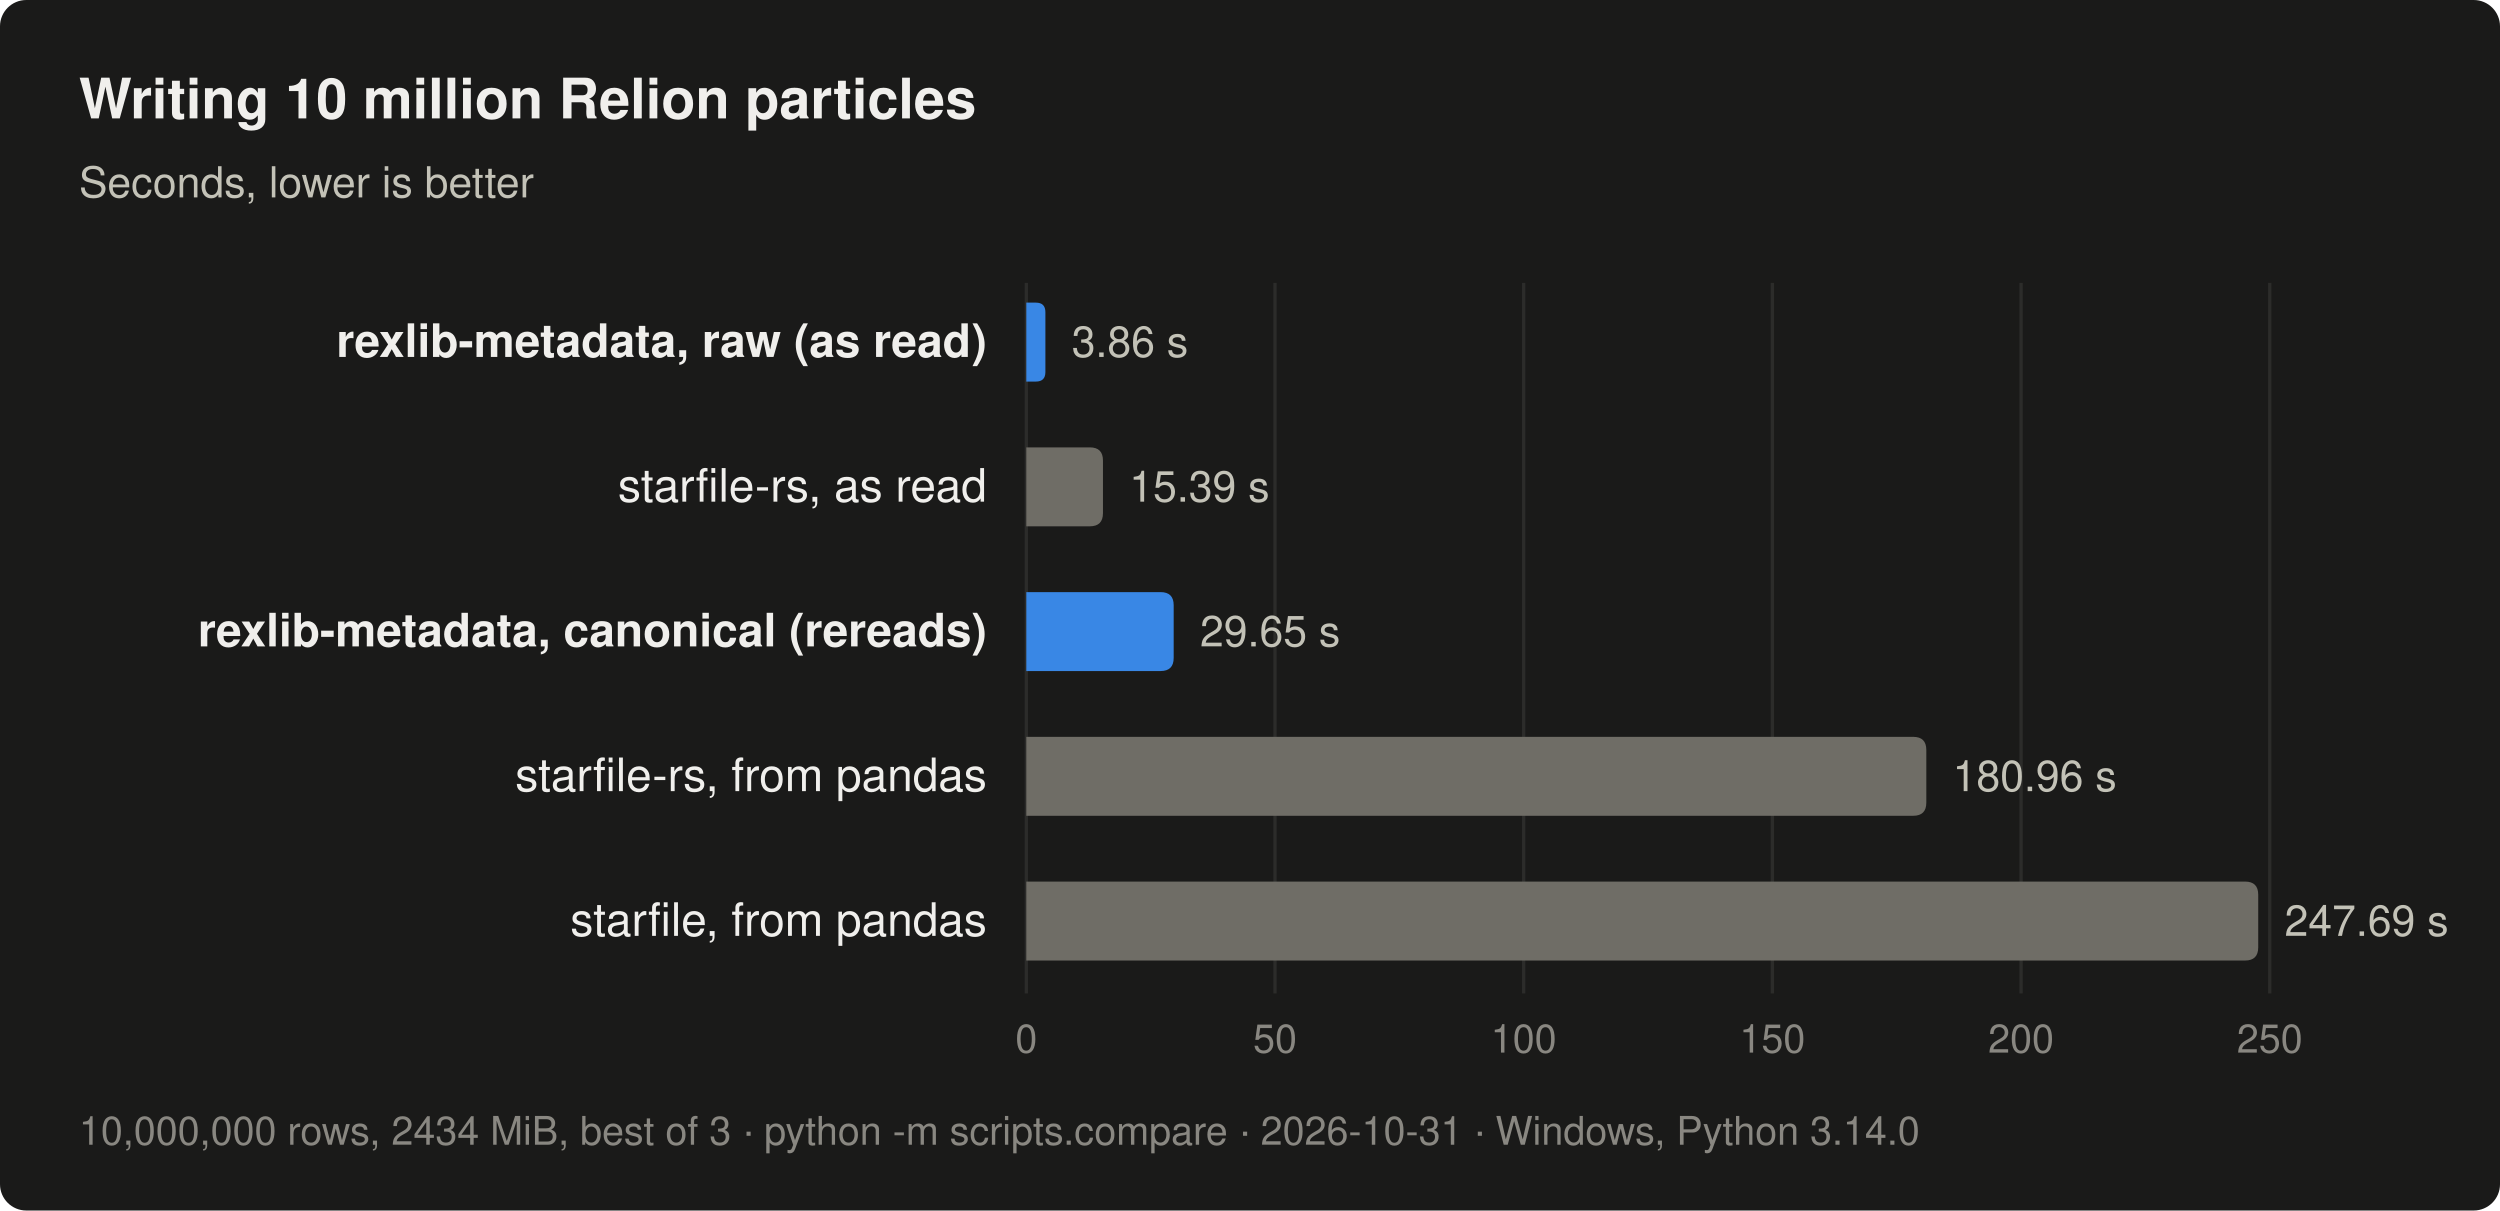
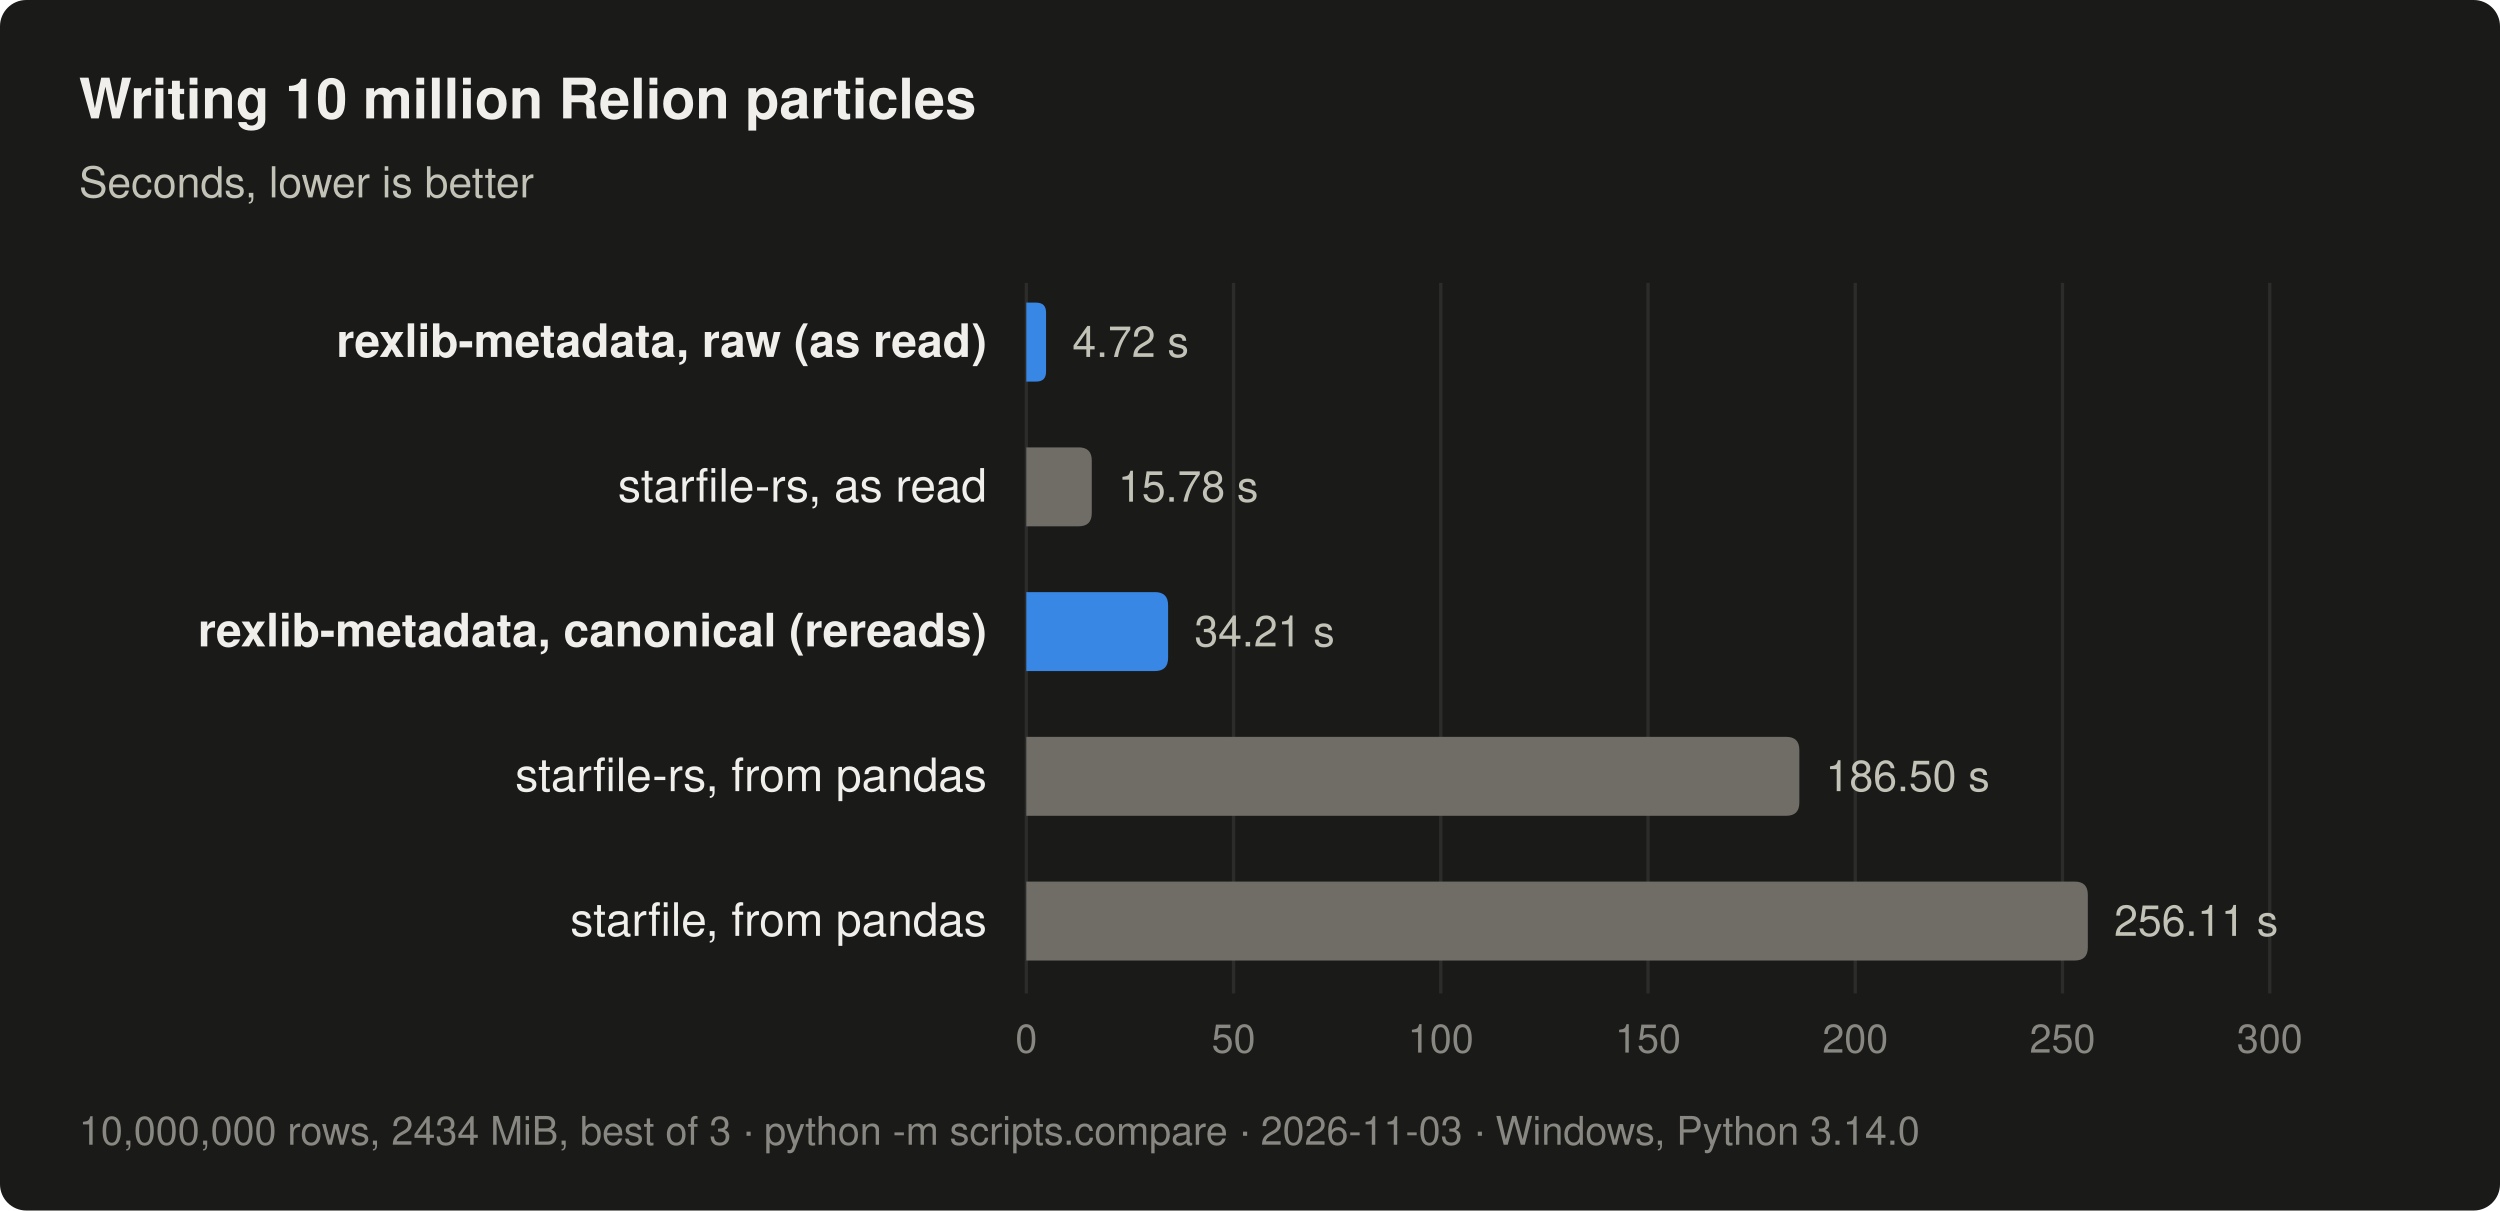
<svg xmlns="http://www.w3.org/2000/svg" width="760" height="368" viewBox="0 0 760 368" role="img" aria-label="Writing 10 million Relion particles">
  <rect width="760" height="368" rx="8" fill="#1a1a19" />
  <text x="24.0" y="36.0" fill="#f0efec" font-size="17" font-weight="600" text-anchor="start" font-family="-apple-system, Segoe UI, Helvetica, Arial, sans-serif">Writing 10 million Relion particles</text>
  <text x="24.0" y="60.0" fill="#c3c2b7" font-size="13" font-weight="400" text-anchor="start" font-family="-apple-system, Segoe UI, Helvetica, Arial, sans-serif">Seconds, lower is better</text>
  <line x1="312.0" y1="86" x2="312.0" y2="302.0" stroke="#2c2c2a" stroke-width="1" />
  <text x="312.0" y="320.0" fill="#898781" font-size="12" font-weight="400" text-anchor="middle" font-family="-apple-system, Segoe UI, Helvetica, Arial, sans-serif">0</text>
-   <line x1="387.6" y1="86" x2="387.6" y2="302.0" stroke="#2c2c2a" stroke-width="1" />
-   <text x="387.6" y="320.0" fill="#898781" font-size="12" font-weight="400" text-anchor="middle" font-family="-apple-system, Segoe UI, Helvetica, Arial, sans-serif">50</text>
-   <line x1="463.2" y1="86" x2="463.2" y2="302.0" stroke="#2c2c2a" stroke-width="1" />
-   <text x="463.2" y="320.0" fill="#898781" font-size="12" font-weight="400" text-anchor="middle" font-family="-apple-system, Segoe UI, Helvetica, Arial, sans-serif">100</text>
-   <line x1="538.8" y1="86" x2="538.8" y2="302.0" stroke="#2c2c2a" stroke-width="1" />
-   <text x="538.8" y="320.0" fill="#898781" font-size="12" font-weight="400" text-anchor="middle" font-family="-apple-system, Segoe UI, Helvetica, Arial, sans-serif">150</text>
-   <line x1="614.4" y1="86" x2="614.4" y2="302.0" stroke="#2c2c2a" stroke-width="1" />
-   <text x="614.4" y="320.0" fill="#898781" font-size="12" font-weight="400" text-anchor="middle" font-family="-apple-system, Segoe UI, Helvetica, Arial, sans-serif">200</text>
+   <line x1="375.0" y1="86" x2="375.0" y2="302.0" stroke="#2c2c2a" stroke-width="1" />
+   <text x="375.0" y="320.0" fill="#898781" font-size="12" font-weight="400" text-anchor="middle" font-family="-apple-system, Segoe UI, Helvetica, Arial, sans-serif">50</text>
+   <line x1="438.0" y1="86" x2="438.0" y2="302.0" stroke="#2c2c2a" stroke-width="1" />
+   <text x="438.0" y="320.0" fill="#898781" font-size="12" font-weight="400" text-anchor="middle" font-family="-apple-system, Segoe UI, Helvetica, Arial, sans-serif">100</text>
+   <line x1="501.0" y1="86" x2="501.0" y2="302.0" stroke="#2c2c2a" stroke-width="1" />
+   <text x="501.0" y="320.0" fill="#898781" font-size="12" font-weight="400" text-anchor="middle" font-family="-apple-system, Segoe UI, Helvetica, Arial, sans-serif">150</text>
+   <line x1="564.0" y1="86" x2="564.0" y2="302.0" stroke="#2c2c2a" stroke-width="1" />
+   <text x="564.0" y="320.0" fill="#898781" font-size="12" font-weight="400" text-anchor="middle" font-family="-apple-system, Segoe UI, Helvetica, Arial, sans-serif">200</text>
+   <line x1="627.0" y1="86" x2="627.0" y2="302.0" stroke="#2c2c2a" stroke-width="1" />
+   <text x="627.0" y="320.0" fill="#898781" font-size="12" font-weight="400" text-anchor="middle" font-family="-apple-system, Segoe UI, Helvetica, Arial, sans-serif">250</text>
  <line x1="690.0" y1="86" x2="690.0" y2="302.0" stroke="#2c2c2a" stroke-width="1" />
-   <text x="690.0" y="320.0" fill="#898781" font-size="12" font-weight="400" text-anchor="middle" font-family="-apple-system, Segoe UI, Helvetica, Arial, sans-serif">250</text>
+   <text x="690.0" y="320.0" fill="#898781" font-size="12" font-weight="400" text-anchor="middle" font-family="-apple-system, Segoe UI, Helvetica, Arial, sans-serif">300</text>
  <text x="300.0" y="108.5" fill="#f0efec" font-size="14" font-weight="600" text-anchor="end" font-family="-apple-system, Segoe UI, Helvetica, Arial, sans-serif">rexlib-metadata, raw (as read)</text>
-   <path d="M312.0,92.0 H314.9 Q317.8,92.0 317.8,94.9 V113.1 Q317.8,116.0 314.9,116.0 H312.0 Z" fill="#3987e5" />
-   <text x="325.8" y="108.5" fill="#c3c2b7" font-size="13" font-weight="400" text-anchor="start" font-family="-apple-system, Segoe UI, Helvetica, Arial, sans-serif">3.86 s</text>
+   <path d="M312.0,92.0 H315.0 Q318.0,92.0 318.0,95.0 V113.0 Q318.0,116.0 315.0,116.0 H312.0 Z" fill="#3987e5" />
+   <text x="326.0" y="108.5" fill="#c3c2b7" font-size="13" font-weight="400" text-anchor="start" font-family="-apple-system, Segoe UI, Helvetica, Arial, sans-serif">4.72 s</text>
  <text x="300.0" y="152.5" fill="#f0efec" font-size="14" font-weight="400" text-anchor="end" font-family="-apple-system, Segoe UI, Helvetica, Arial, sans-serif">starfile-rs, as read</text>
-   <path d="M312.0,136.0 H331.3 Q335.3,136.0 335.3,140.0 V156.0 Q335.3,160.0 331.3,160.0 H312.0 Z" fill="#6f6d66" />
-   <text x="343.3" y="152.5" fill="#c3c2b7" font-size="13" font-weight="400" text-anchor="start" font-family="-apple-system, Segoe UI, Helvetica, Arial, sans-serif">15.39 s</text>
+   <path d="M312.0,136.0 H327.9 Q331.9,136.0 331.9,140.0 V156.0 Q331.9,160.0 327.9,160.0 H312.0 Z" fill="#6f6d66" />
+   <text x="339.9" y="152.5" fill="#c3c2b7" font-size="13" font-weight="400" text-anchor="start" font-family="-apple-system, Segoe UI, Helvetica, Arial, sans-serif">15.78 s</text>
  <text x="300.0" y="196.5" fill="#f0efec" font-size="14" font-weight="600" text-anchor="end" font-family="-apple-system, Segoe UI, Helvetica, Arial, sans-serif">rexlib-metadata, canonical (rereads)</text>
-   <path d="M312.0,180.0 H352.8 Q356.8,180.0 356.8,184.0 V200.0 Q356.8,204.0 352.8,204.0 H312.0 Z" fill="#3987e5" />
-   <text x="364.8" y="196.5" fill="#c3c2b7" font-size="13" font-weight="400" text-anchor="start" font-family="-apple-system, Segoe UI, Helvetica, Arial, sans-serif">29.65 s</text>
+   <path d="M312.0,180.0 H351.1 Q355.1,180.0 355.1,184.0 V200.0 Q355.1,204.0 351.1,204.0 H312.0 Z" fill="#3987e5" />
+   <text x="363.1" y="196.5" fill="#c3c2b7" font-size="13" font-weight="400" text-anchor="start" font-family="-apple-system, Segoe UI, Helvetica, Arial, sans-serif">34.21 s</text>
  <text x="300.0" y="240.5" fill="#f0efec" font-size="14" font-weight="400" text-anchor="end" font-family="-apple-system, Segoe UI, Helvetica, Arial, sans-serif">starfile-rs, from pandas</text>
-   <path d="M312.0,224.0 H581.6 Q585.6,224.0 585.6,228.0 V244.0 Q585.6,248.0 581.6,248.0 H312.0 Z" fill="#6f6d66" />
-   <text x="593.6" y="240.5" fill="#c3c2b7" font-size="13" font-weight="400" text-anchor="start" font-family="-apple-system, Segoe UI, Helvetica, Arial, sans-serif">180.96 s</text>
+   <path d="M312.0,224.0 H543.0 Q547.0,224.0 547.0,228.0 V244.0 Q547.0,248.0 543.0,248.0 H312.0 Z" fill="#6f6d66" />
+   <text x="555.0" y="240.5" fill="#c3c2b7" font-size="13" font-weight="400" text-anchor="start" font-family="-apple-system, Segoe UI, Helvetica, Arial, sans-serif">186.50 s</text>
  <text x="300.0" y="284.5" fill="#f0efec" font-size="14" font-weight="400" text-anchor="end" font-family="-apple-system, Segoe UI, Helvetica, Arial, sans-serif">starfile, from pandas</text>
-   <path d="M312.0,268.0 H682.5 Q686.5,268.0 686.5,272.0 V288.0 Q686.5,292.0 682.5,292.0 H312.0 Z" fill="#6f6d66" />
-   <text x="694.5" y="284.5" fill="#c3c2b7" font-size="13" font-weight="400" text-anchor="start" font-family="-apple-system, Segoe UI, Helvetica, Arial, sans-serif">247.69 s</text>
-   <text x="24.0" y="348.0" fill="#898781" font-size="12" font-weight="400" text-anchor="start" font-family="-apple-system, Segoe UI, Helvetica, Arial, sans-serif">10,000,000 rows, 2434 MiB, best of 3 · python -m scripts.compare · 2026-10-31 · Windows, Python 3.14.0</text>
+   <path d="M312.0,268.0 H630.7 Q634.7,268.0 634.7,272.0 V288.0 Q634.7,292.0 630.7,292.0 H312.0 Z" fill="#6f6d66" />
+   <text x="642.7" y="284.5" fill="#c3c2b7" font-size="13" font-weight="400" text-anchor="start" font-family="-apple-system, Segoe UI, Helvetica, Arial, sans-serif">256.11 s</text>
+   <text x="24.0" y="348.0" fill="#898781" font-size="12" font-weight="400" text-anchor="start" font-family="-apple-system, Segoe UI, Helvetica, Arial, sans-serif">10,000,000 rows, 2434 MiB, best of 3 · python -m scripts.compare · 2026-11-03 · Windows, Python 3.14.0</text>
</svg>
